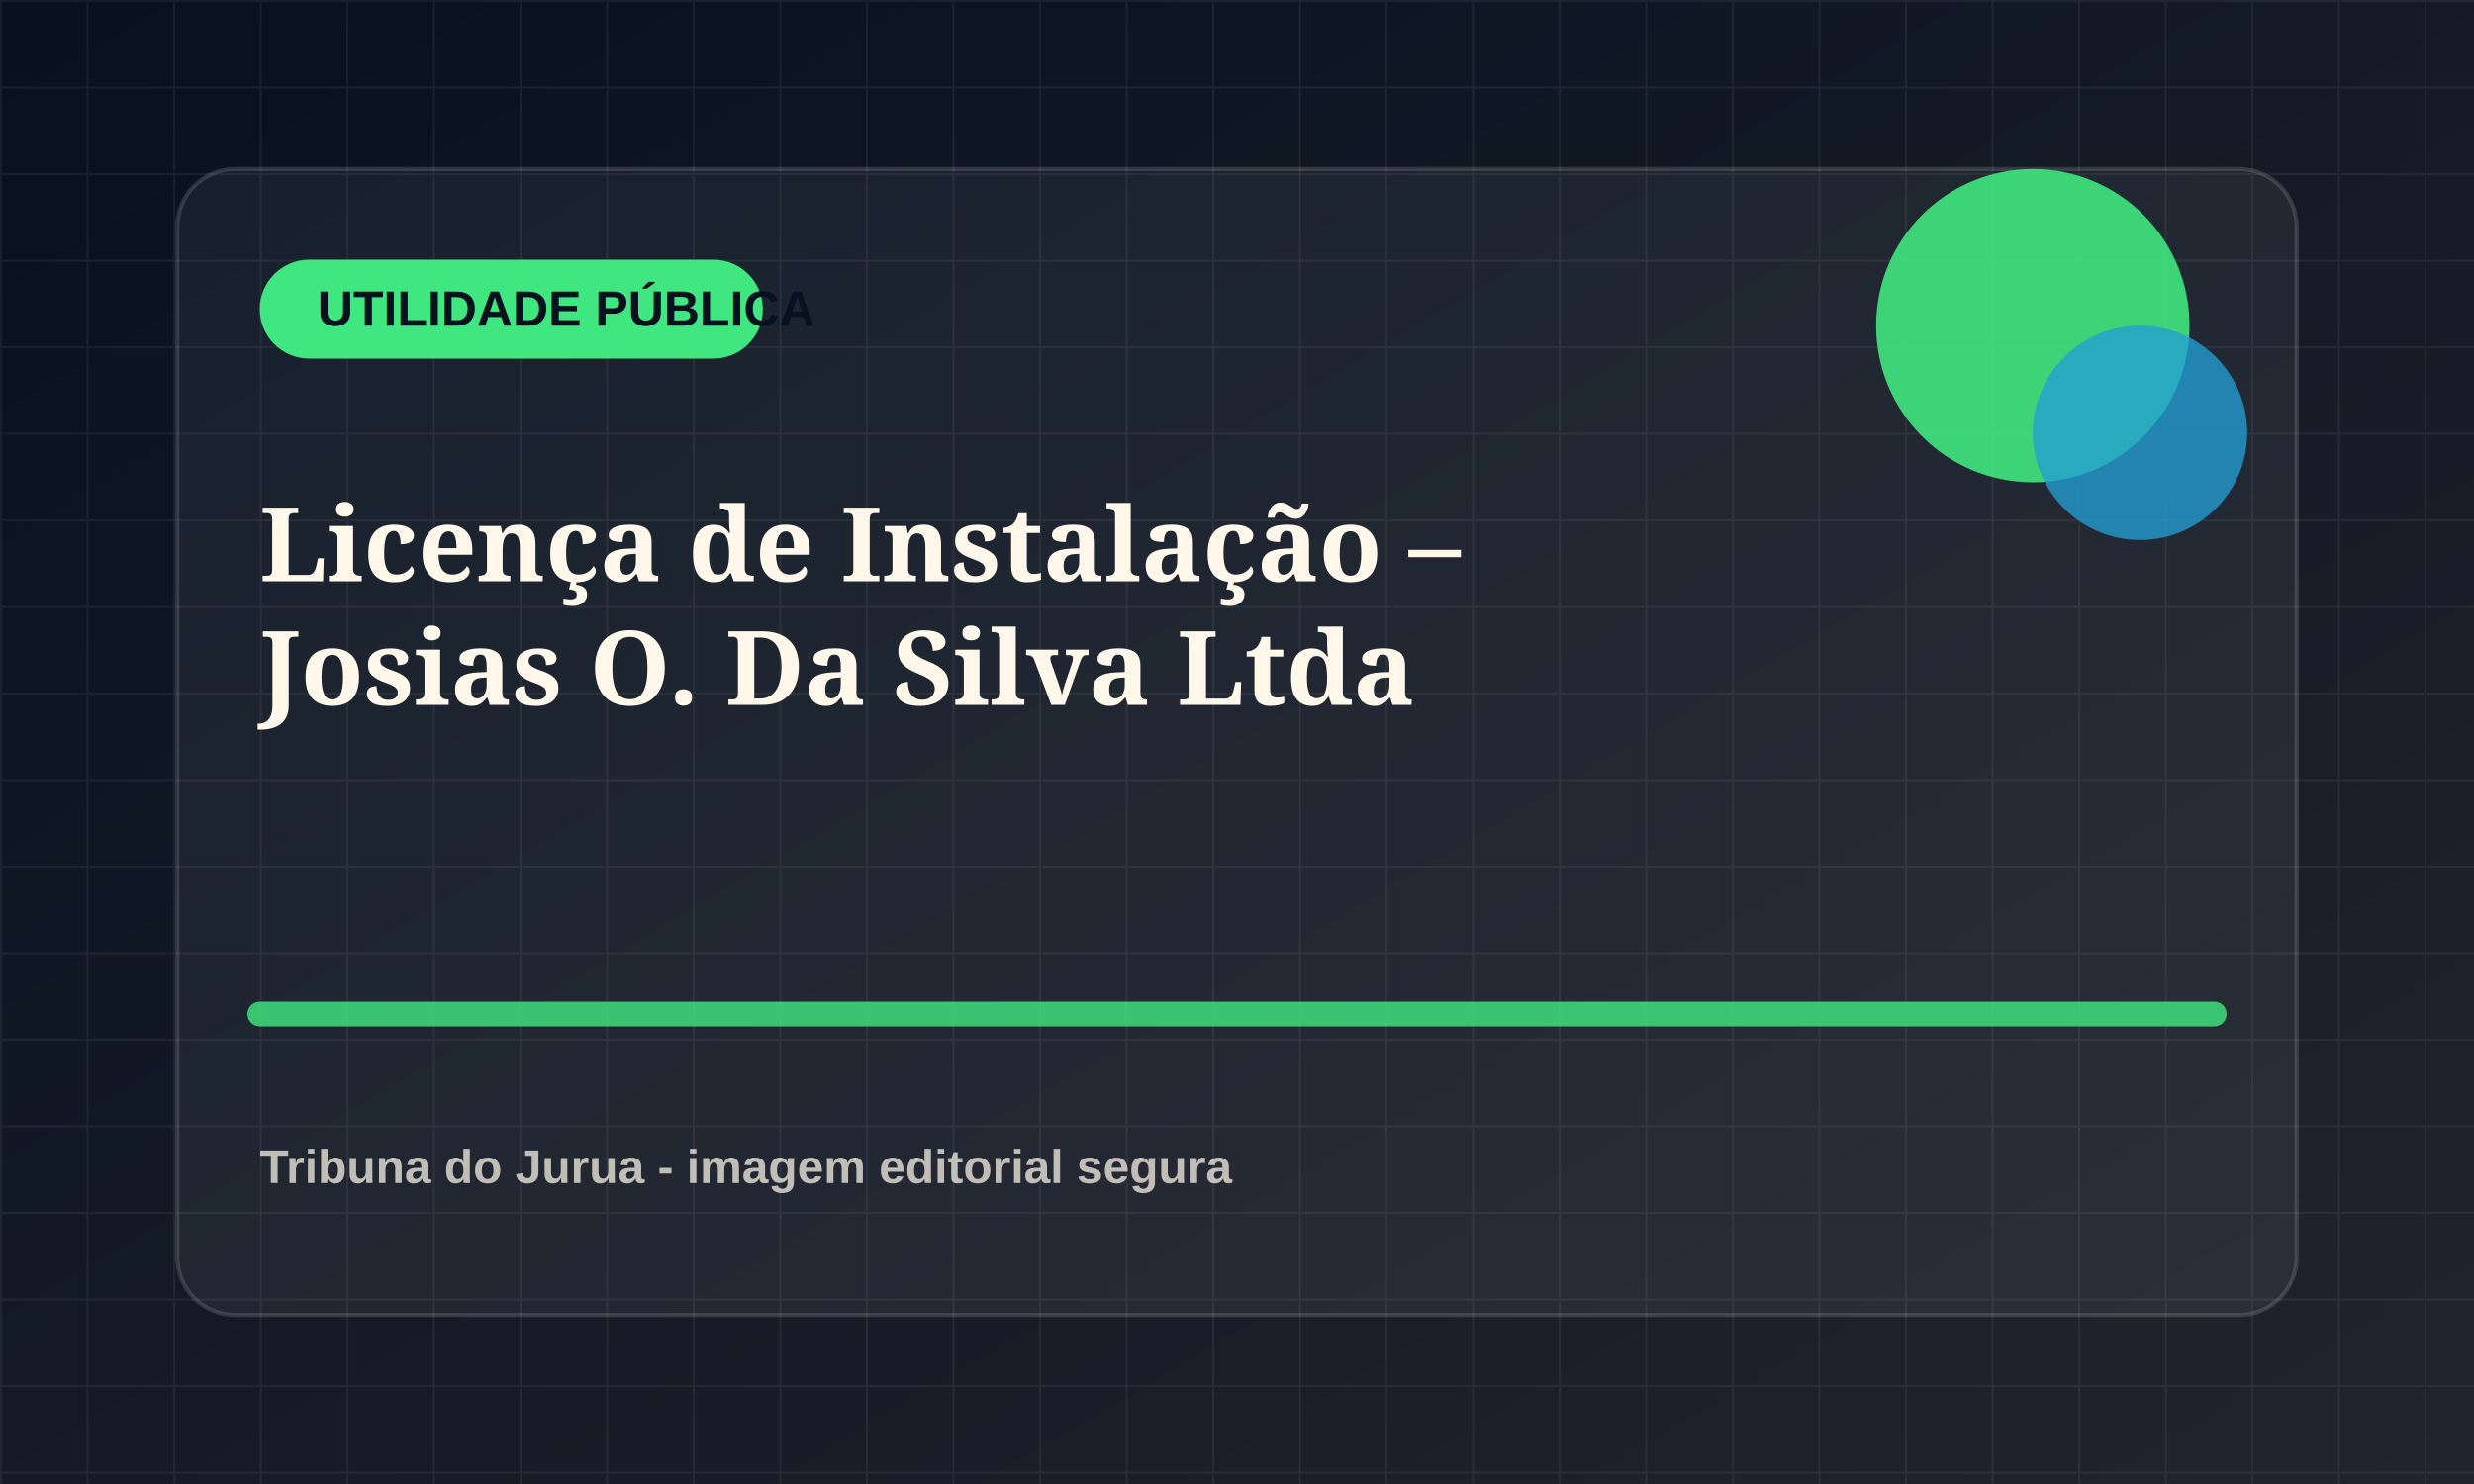
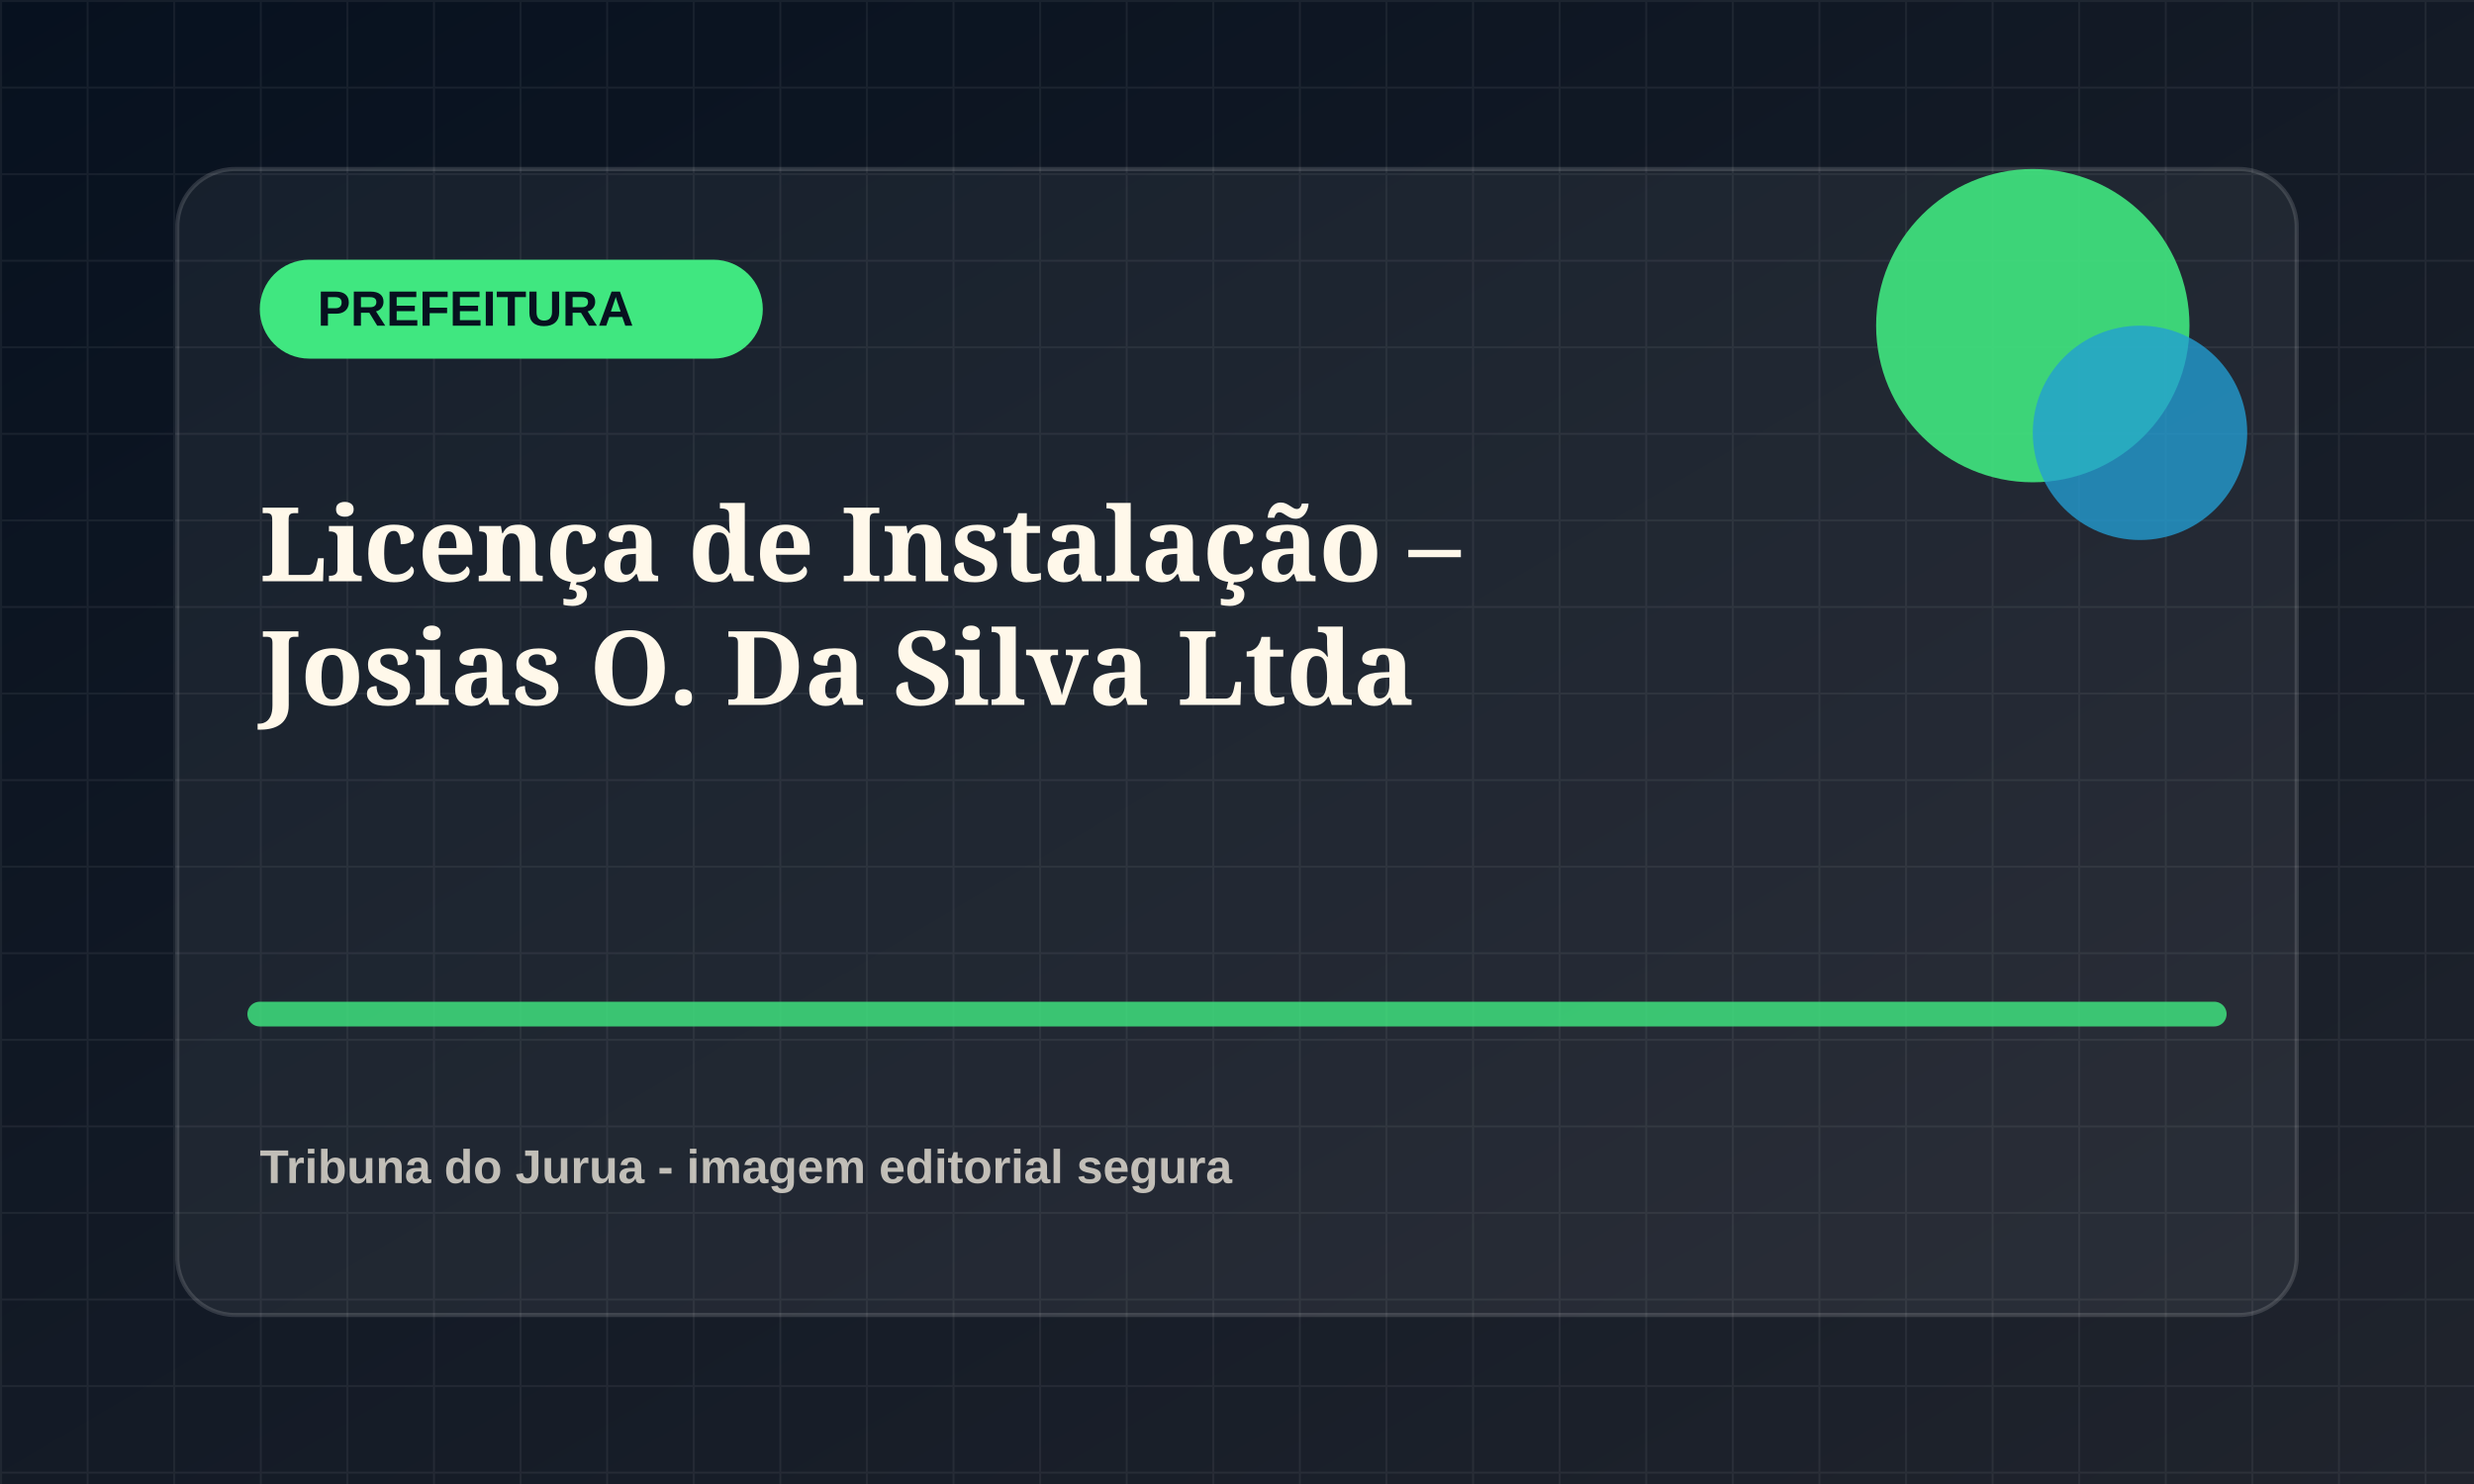
<svg xmlns="http://www.w3.org/2000/svg" viewBox="0 0 1200 720">
  <defs>
    <linearGradient id="bg" x1="0" x2="1" y1="0" y2="1">
      <stop offset="0" stop-color="#07111f" />
      <stop offset="1" stop-color="#20242d" />
    </linearGradient>
    <pattern id="grid" width="42" height="42" patternUnits="userSpaceOnUse">
      <path d="M42 0H0v42" fill="none" stroke="rgba(255,255,255,.055)" stroke-width="2" />
    </pattern>
  </defs>
  <rect width="1200" height="720" fill="url(#bg)" />
  <rect width="1200" height="720" fill="url(#grid)" />
  <rect x="86" y="82" width="1028" height="556" rx="28" fill="rgba(255,255,255,.055)" stroke="rgba(255,255,255,.14)" stroke-width="2" />
  <rect x="126" y="126" width="244" height="48" rx="24" fill="hsl(143 78% 58%)" />
-   <text x="154" y="158" fill="#07111f" font-family="Arial, sans-serif" font-size="24" font-weight="800">UTILIDADE PÚBLICA</text>
+   <text x="154" y="158" fill="#07111f" font-family="Arial, sans-serif" font-size="24" font-weight="800">PREFEITURA</text>
  <circle cx="986" cy="158" r="76" fill="hsl(143 78% 58%)" opacity=".9" />
  <circle cx="1038" cy="210" r="52" fill="hsl(198 72% 48%)" opacity=".78" />
  <path d="M126 492h948" stroke="hsl(143 78% 58%)" stroke-width="12" stroke-linecap="round" opacity=".82" />
  <text x="126" y="282" fill="#fff8ea" font-family="Georgia, serif" font-size="50" font-weight="700">
    <tspan x="126" dy="0">Licença de Instalação –</tspan>
    <tspan x="126" dy="60">Josias O. Da Silva Ltda</tspan>
  </text>
  <text x="126" y="574" fill="rgba(255,248,234,.72)" font-family="Arial, sans-serif" font-size="23" font-weight="700">Tribuna do Jurua - imagem editorial segura</text>
</svg>
